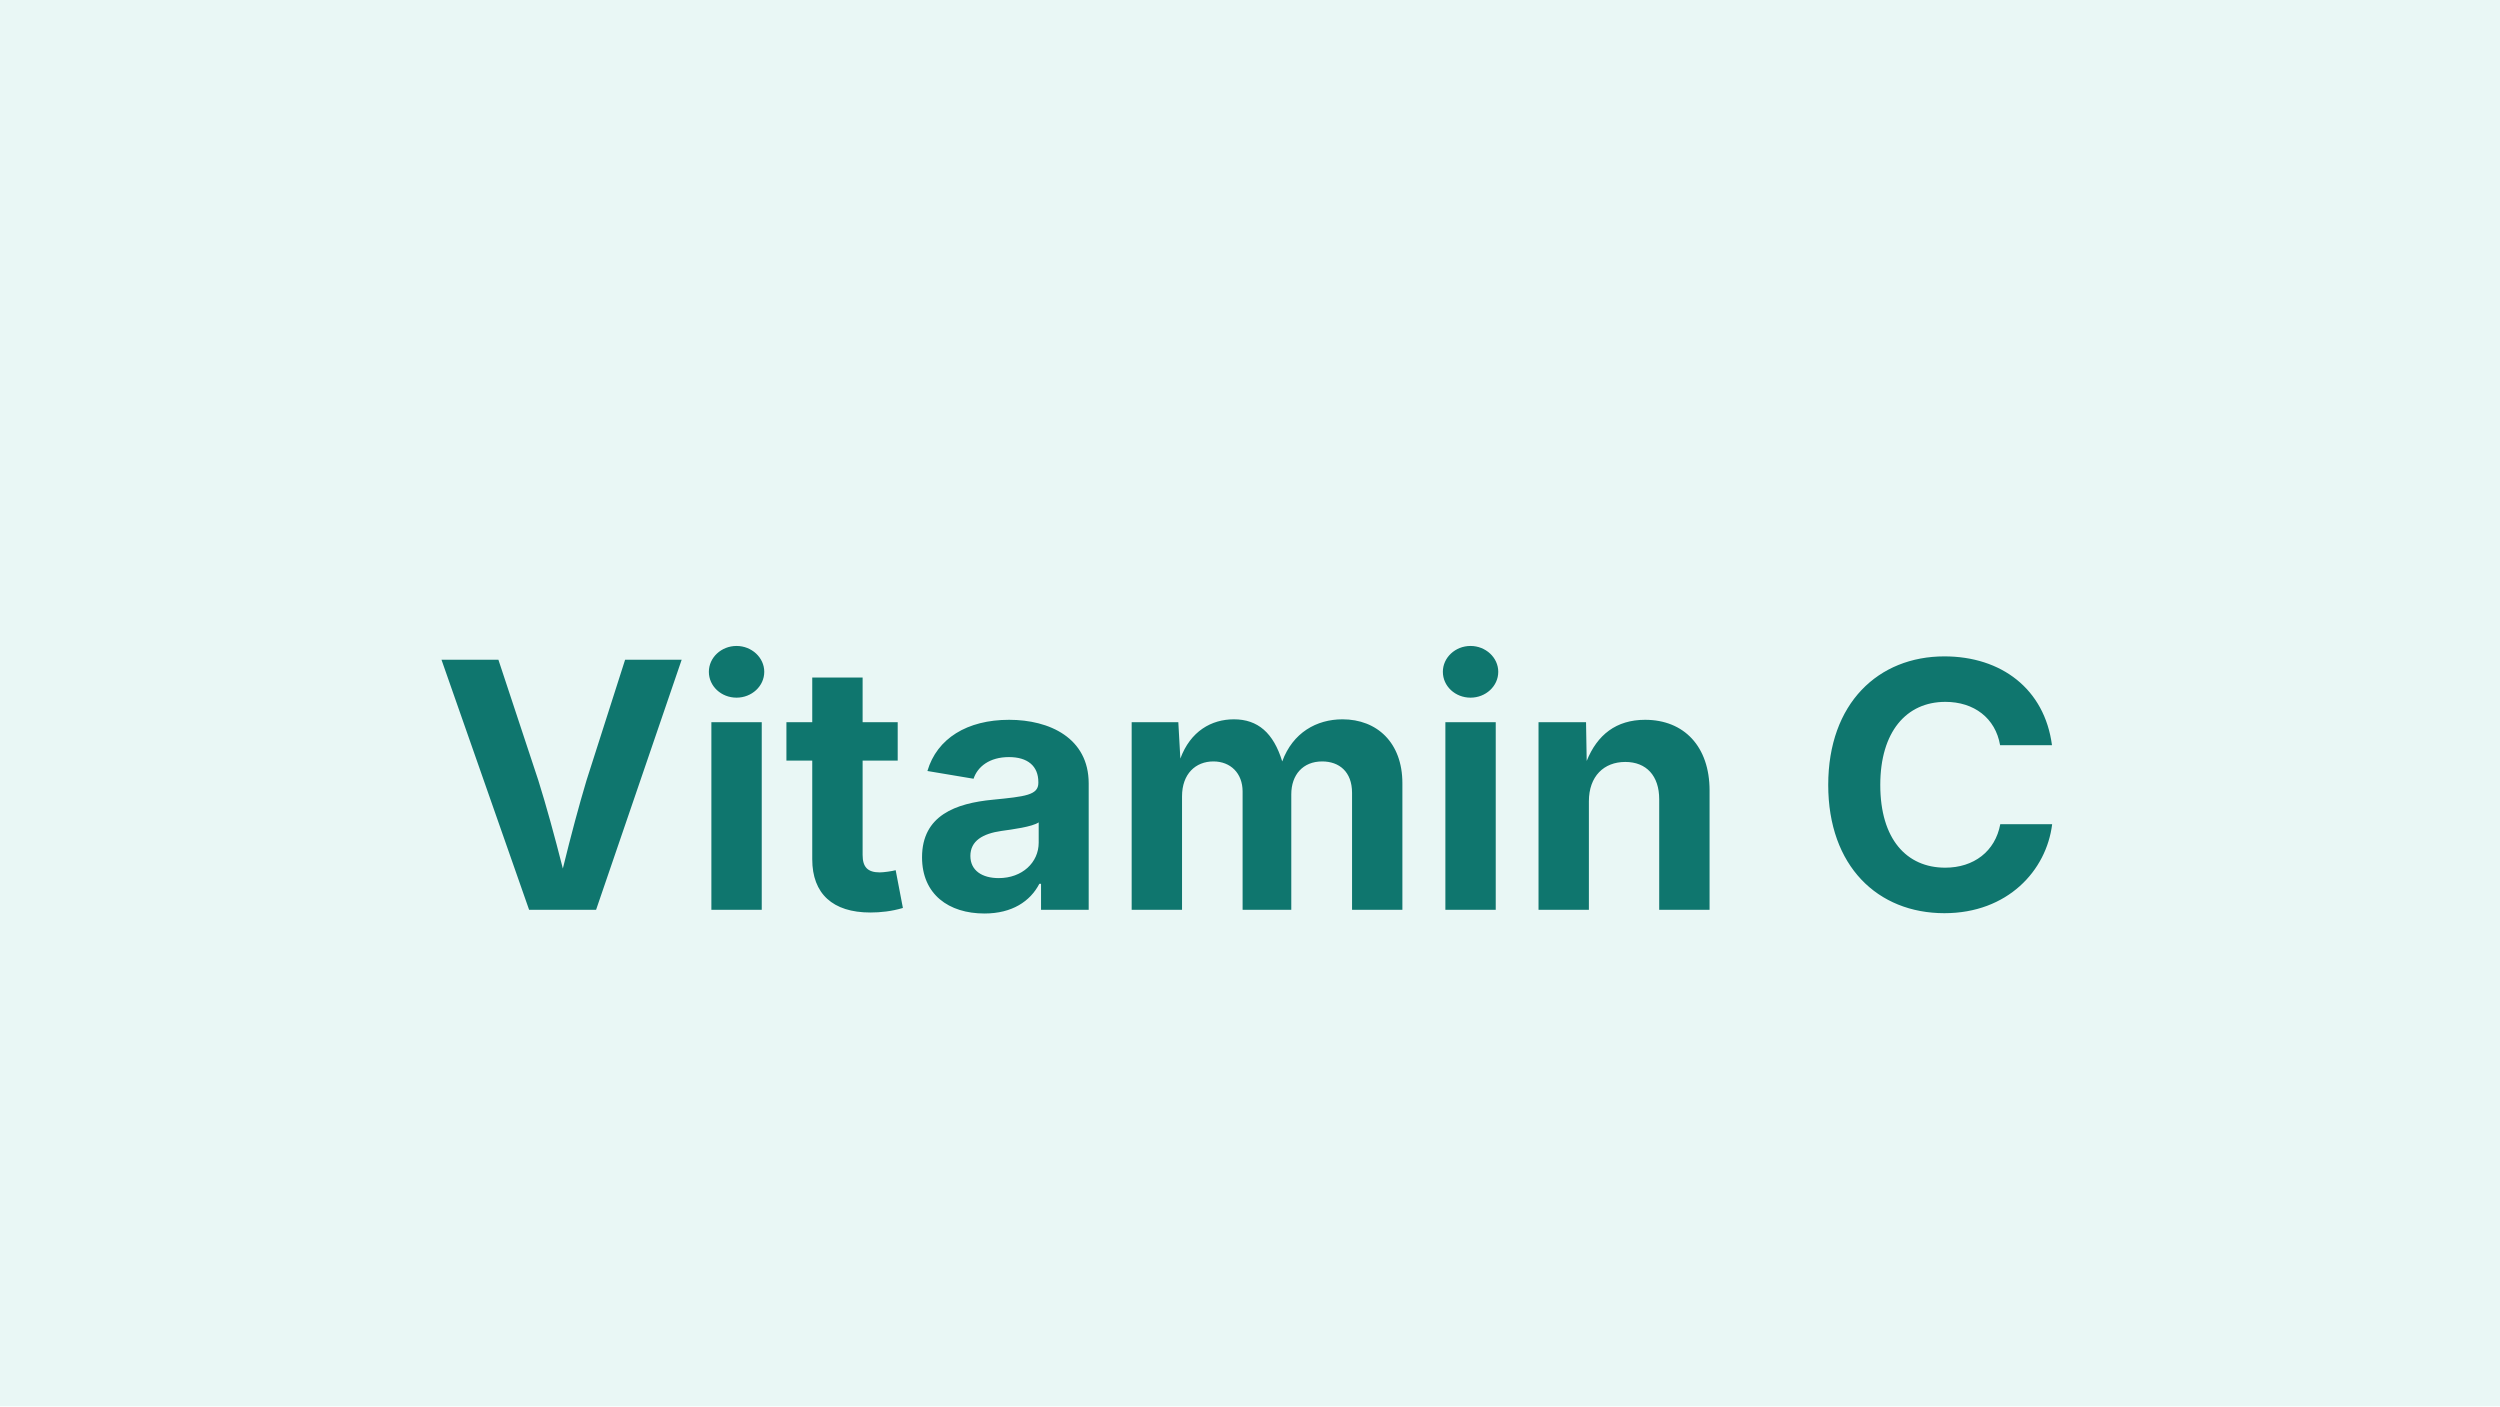
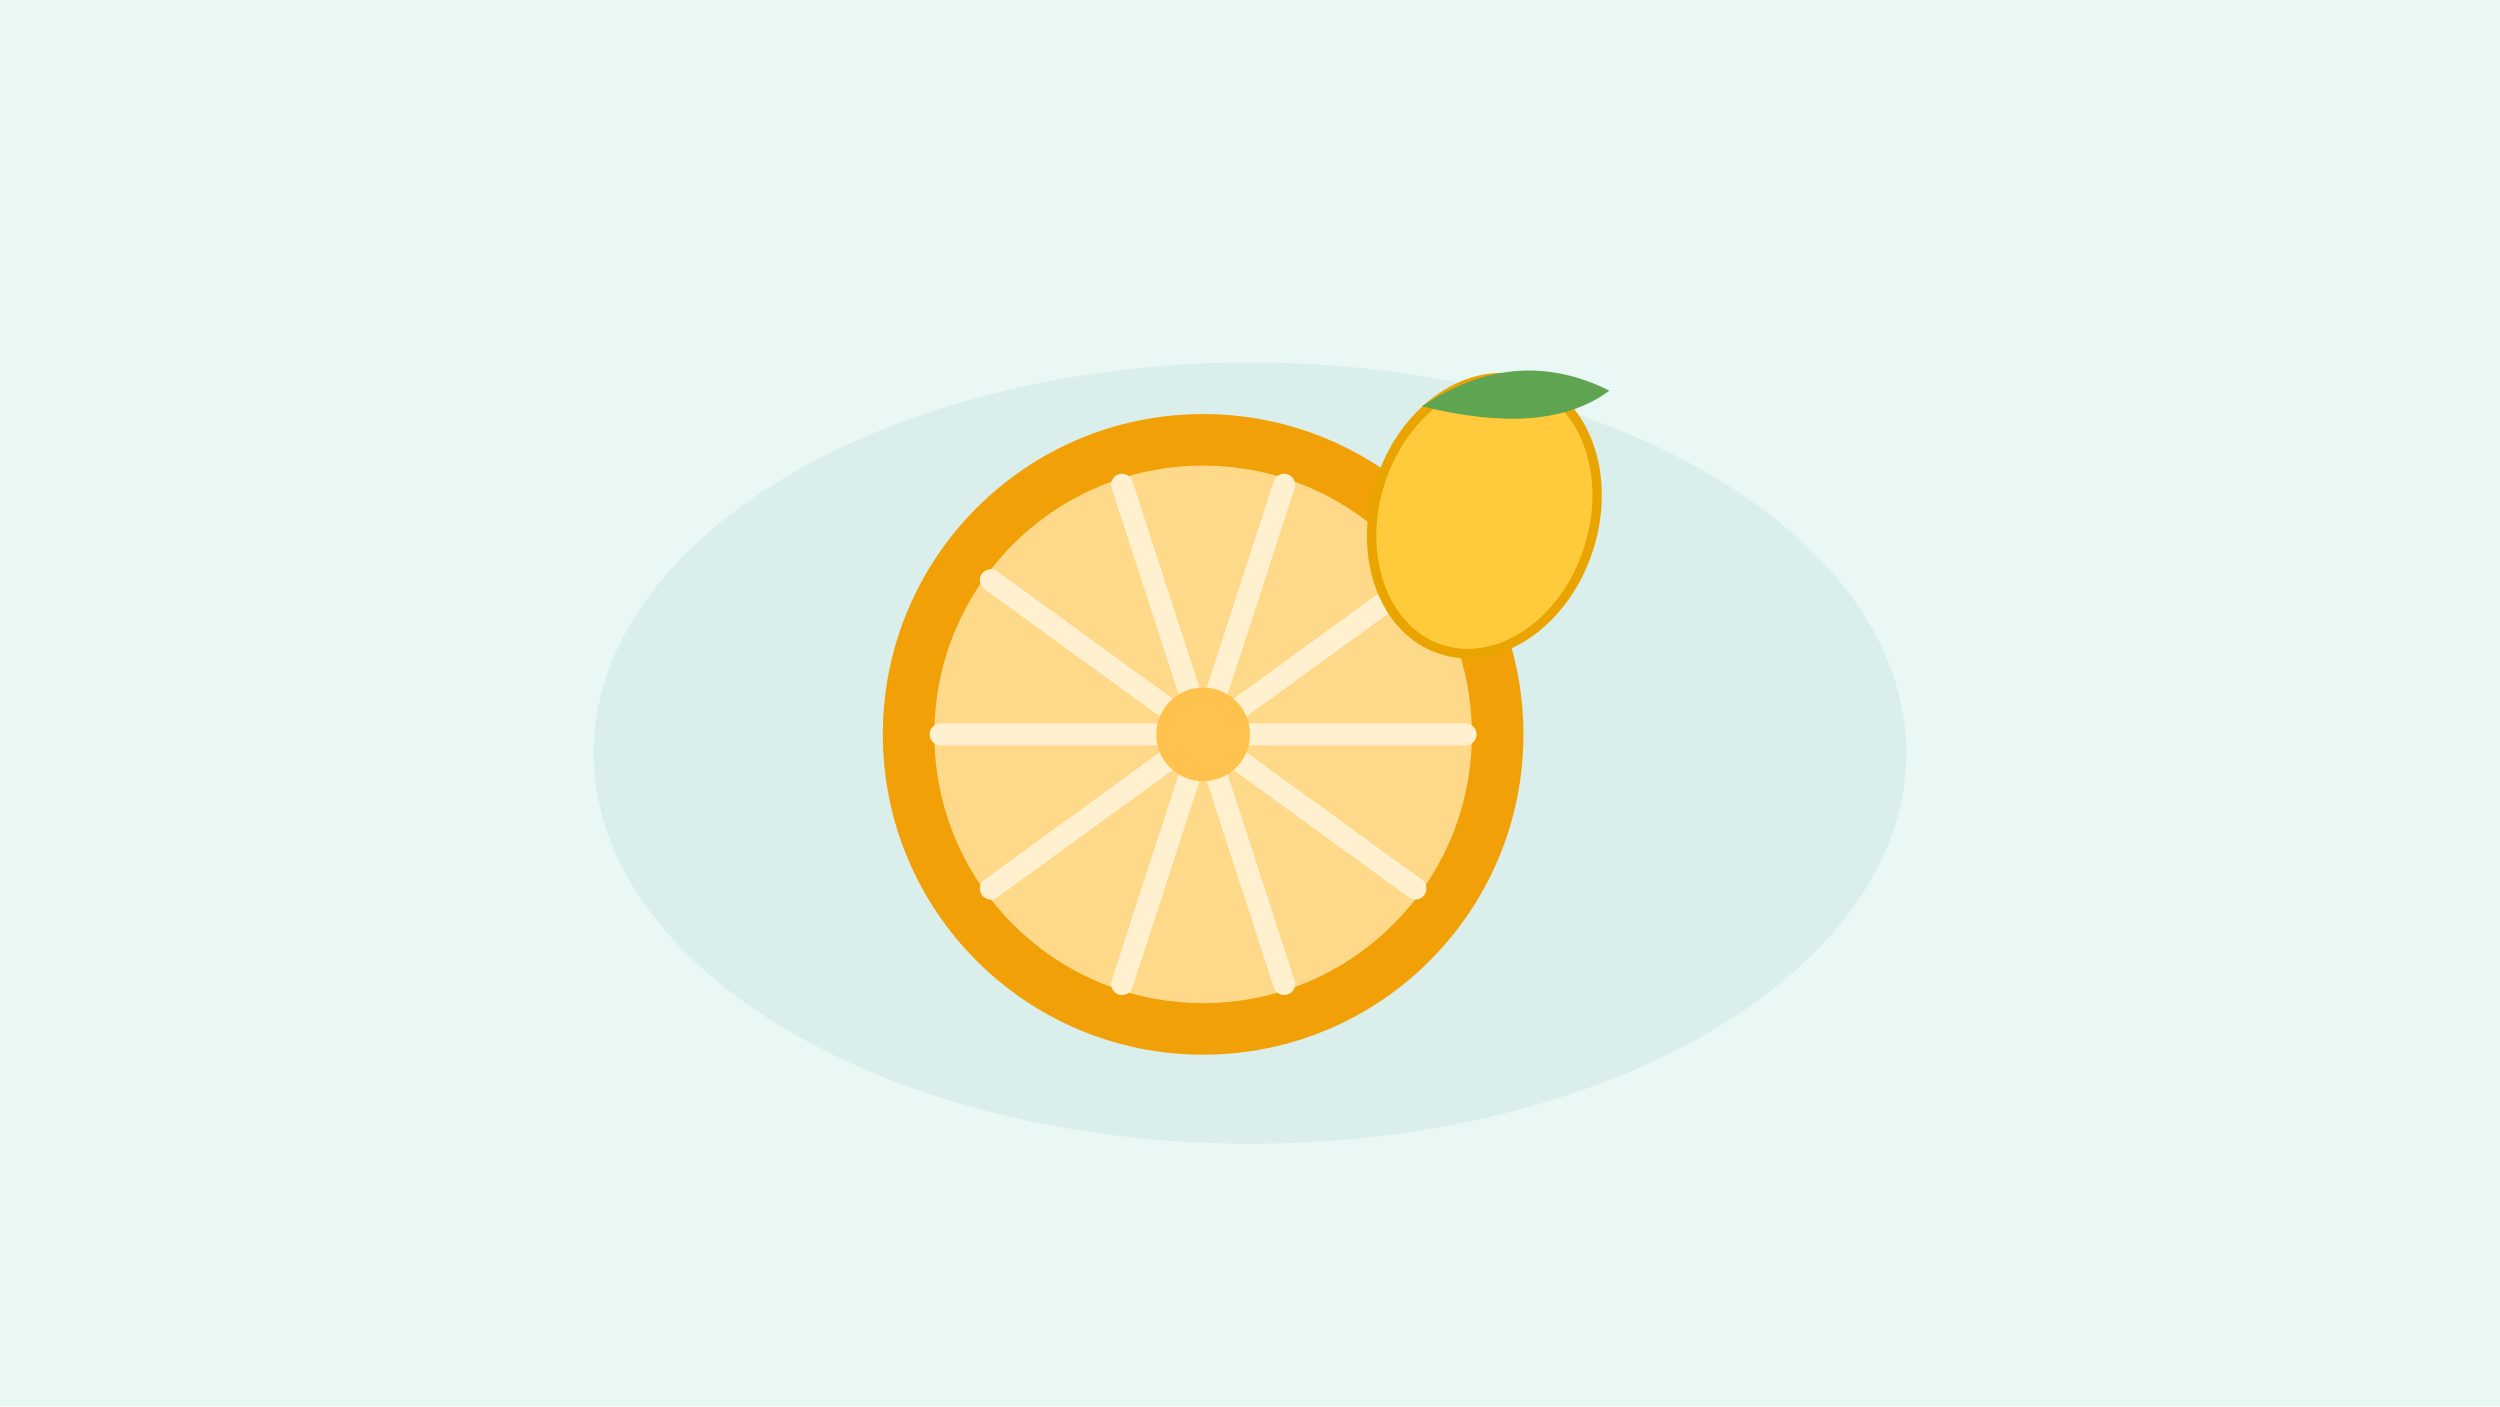
- <svg xmlns="http://www.w3.org/2000/svg" viewBox="0 0 1600 900" role="img" aria-label="Vitamin C">
+ <svg xmlns="http://www.w3.org/2000/svg" viewBox="0 0 1600 900" role="img" aria-label="維生素 C">
  <rect width="1600" height="900" fill="#E9F7F5" />
-   <text x="800" y="500" dominant-baseline="middle" text-anchor="middle" fill="#0F766E" font-family="Noto Sans TC, Inter, Arial, sans-serif" font-size="220" font-weight="700">Vitamin C</text>
+   <ellipse cx="800" cy="482" rx="420" ry="250" fill="#0F766E" opacity="0.07" />
+   <g transform="translate(800,450)">
+     <g transform="translate(-30,20)">
+       <circle r="205" fill="#F2A007" />
+       <circle r="172" fill="#FFD98A" />
+       <line x1="0" y1="0" x2="168.0" y2="0.0" stroke="#FFF1D0" stroke-width="14" stroke-linecap="round" />
+       <line x1="0" y1="0" x2="135.9" y2="98.7" stroke="#FFF1D0" stroke-width="14" stroke-linecap="round" />
+       <line x1="0" y1="0" x2="51.9" y2="159.8" stroke="#FFF1D0" stroke-width="14" stroke-linecap="round" />
+       <line x1="0" y1="0" x2="-51.9" y2="159.8" stroke="#FFF1D0" stroke-width="14" stroke-linecap="round" />
+       <line x1="0" y1="0" x2="-135.9" y2="98.7" stroke="#FFF1D0" stroke-width="14" stroke-linecap="round" />
+       <line x1="0" y1="0" x2="-168.0" y2="0.0" stroke="#FFF1D0" stroke-width="14" stroke-linecap="round" />
+       <line x1="0" y1="0" x2="-135.9" y2="-98.7" stroke="#FFF1D0" stroke-width="14" stroke-linecap="round" />
+       <line x1="0" y1="0" x2="-51.9" y2="-159.8" stroke="#FFF1D0" stroke-width="14" stroke-linecap="round" />
+       <line x1="0" y1="0" x2="51.9" y2="-159.8" stroke="#FFF1D0" stroke-width="14" stroke-linecap="round" />
+       <line x1="0" y1="0" x2="135.9" y2="-98.7" stroke="#FFF1D0" stroke-width="14" stroke-linecap="round" />
+       <circle r="30" fill="#FFC24D" />
+     </g>
+     <g transform="translate(150,-120) rotate(18)">
+       <ellipse rx="70" ry="90" fill="#FFCB3D" />
+       <ellipse rx="70" ry="90" fill="none" stroke="#E9A400" stroke-width="6" />
+     </g>
+     <path d="M110,-190 q60,-40 120,-10 q-40,30 -120,10 z" fill="#5FA451" />
+   </g>
</svg>
